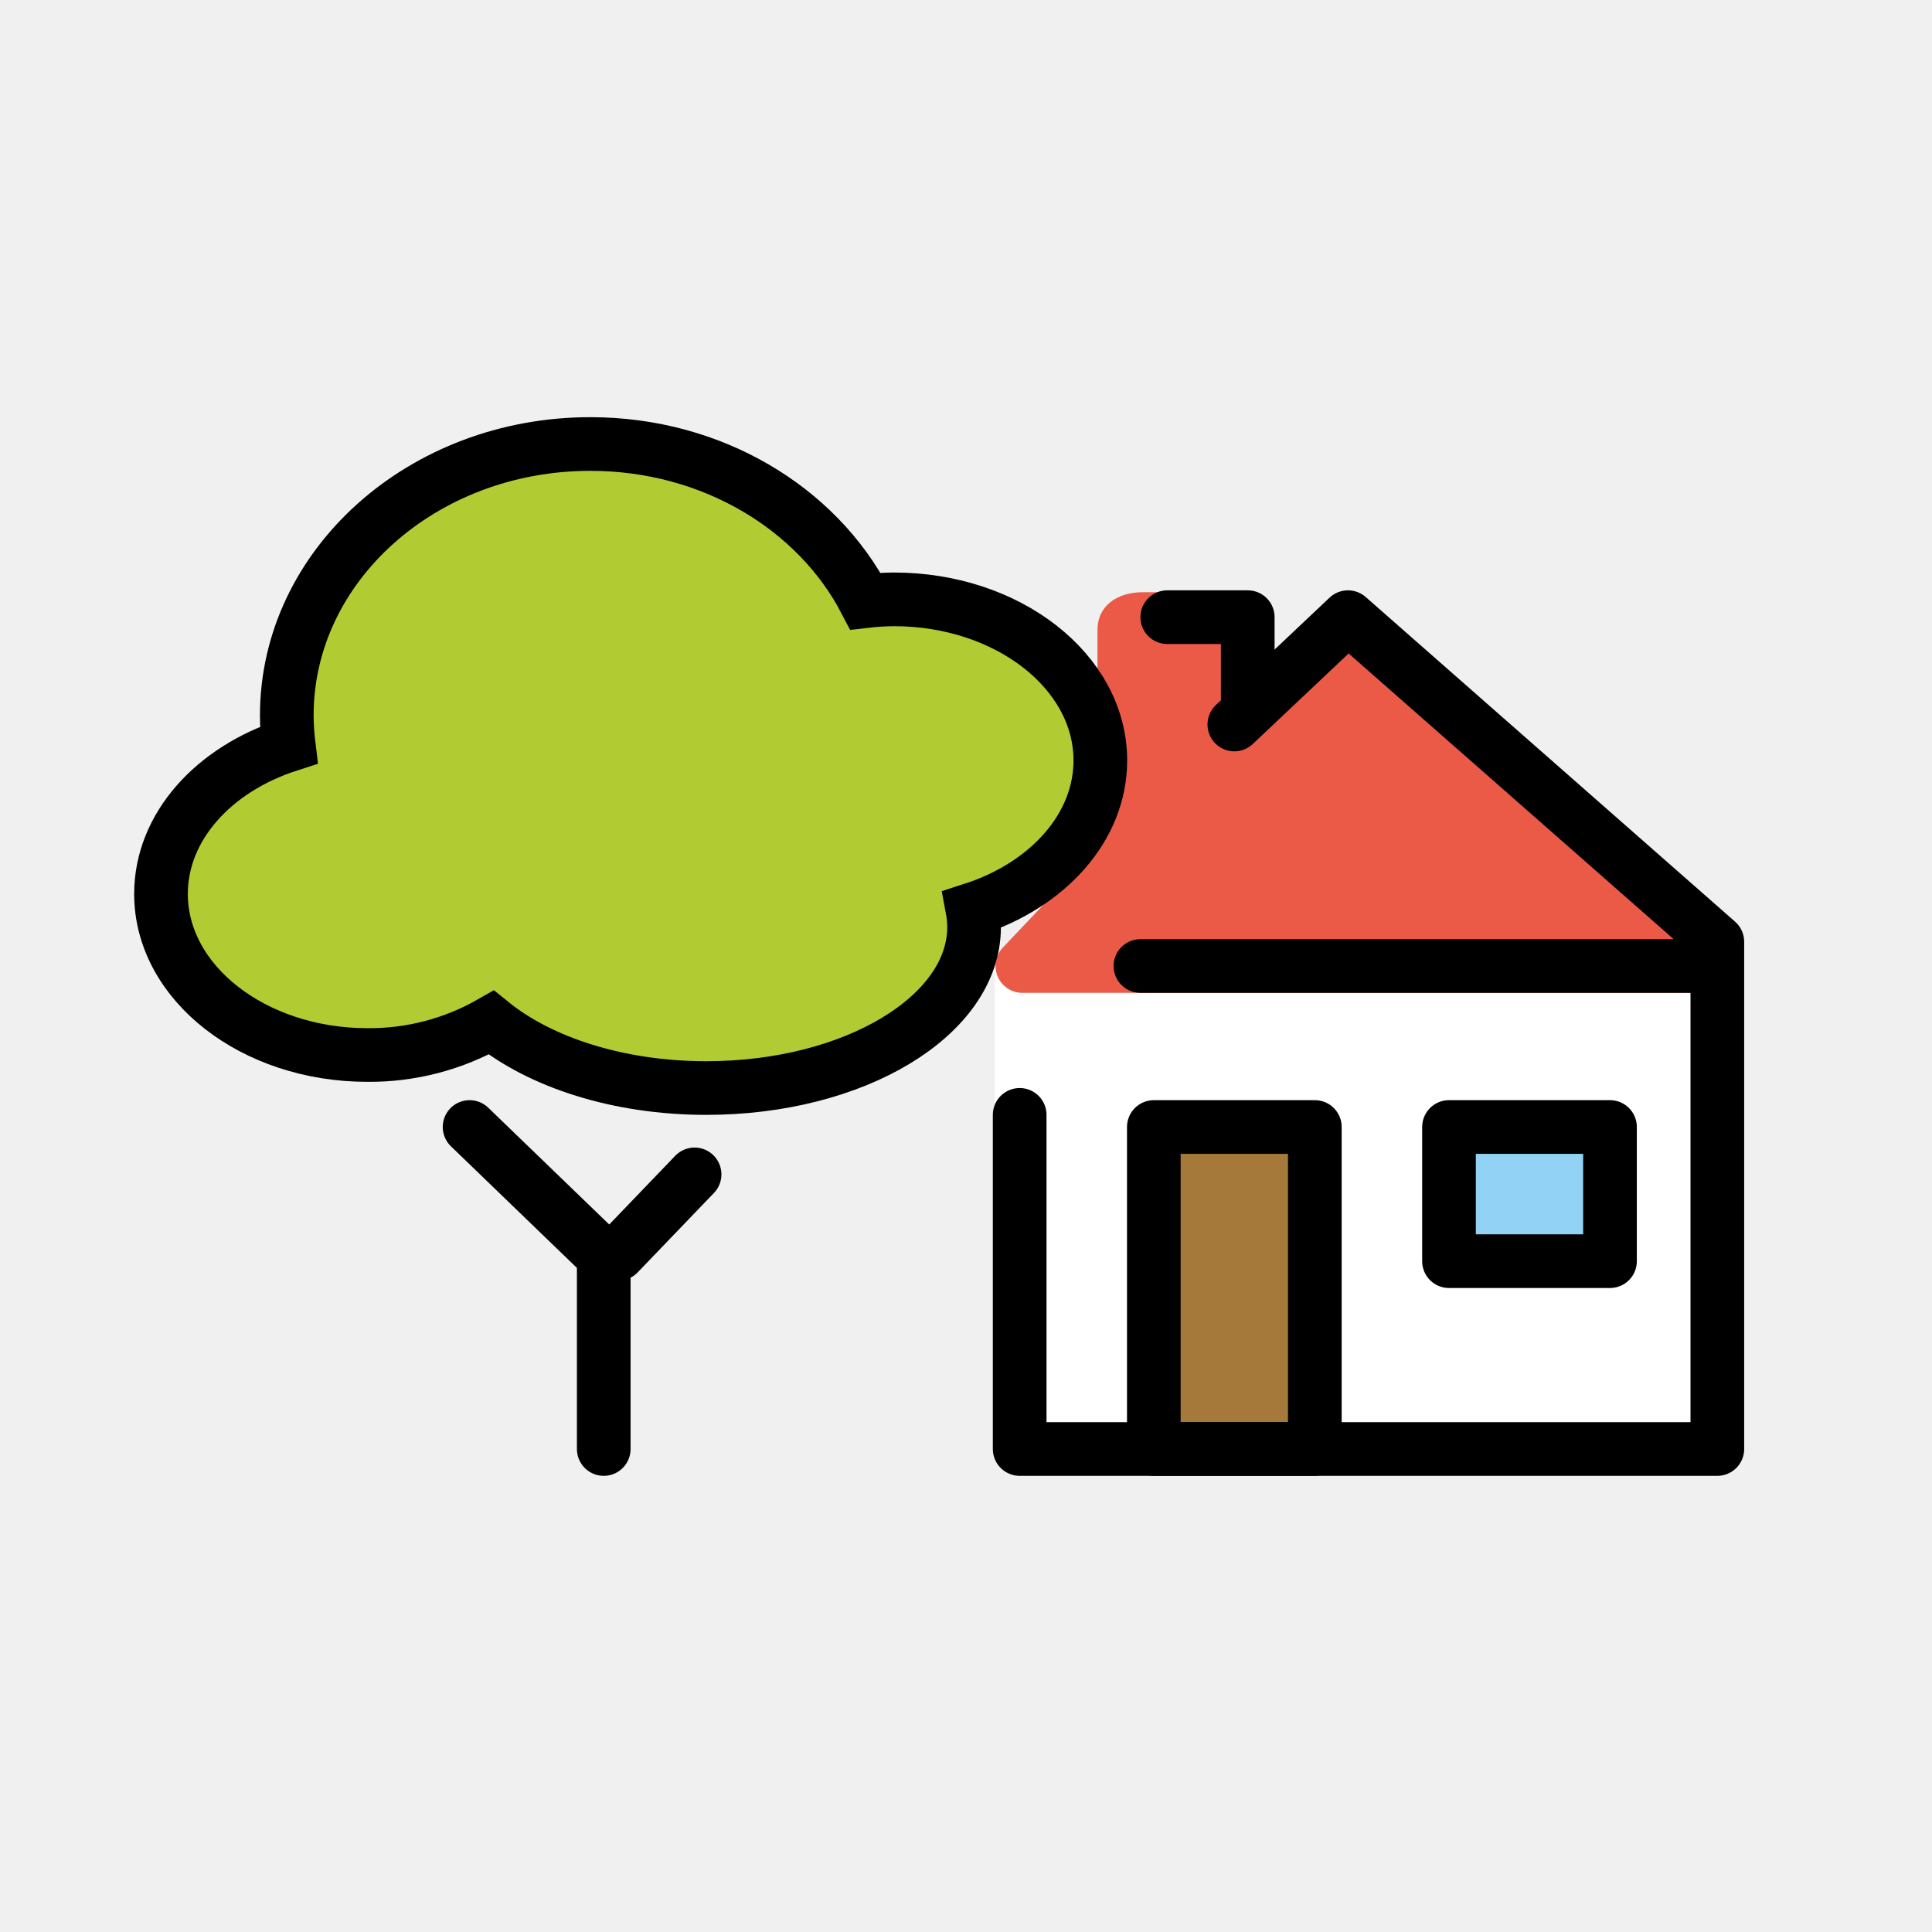
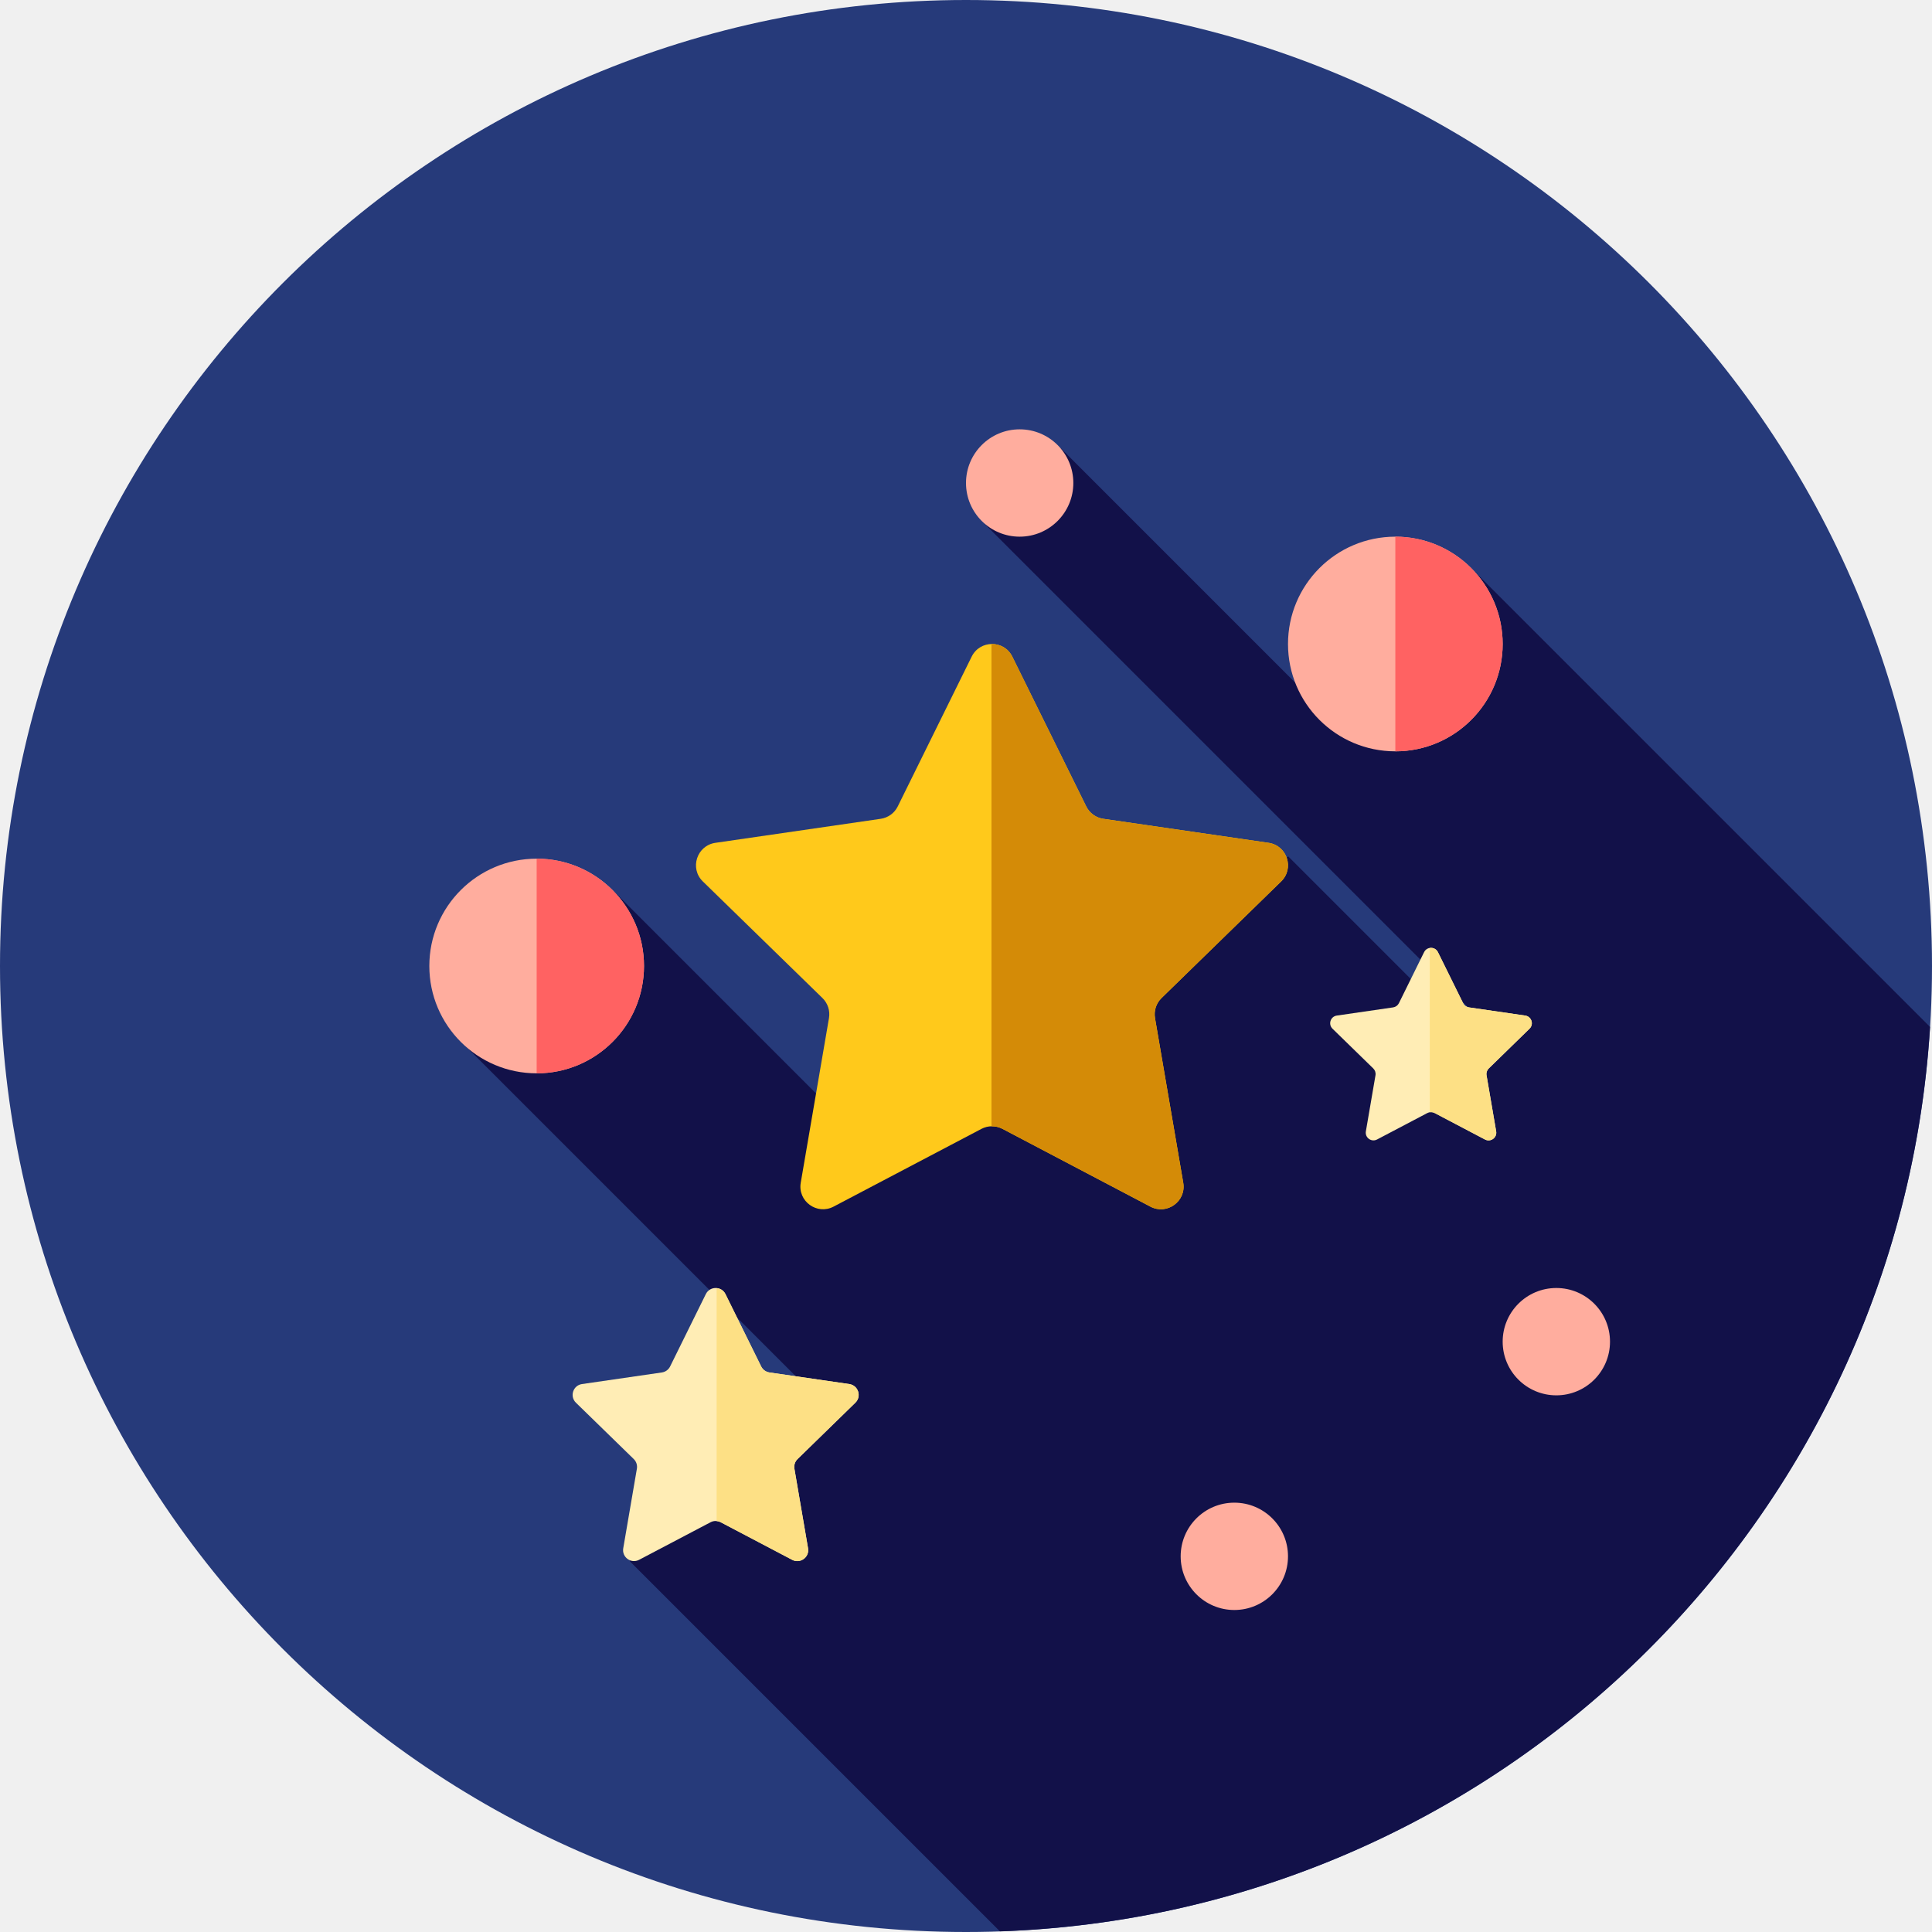
- <svg xmlns="http://www.w3.org/2000/svg" id="emoji" viewBox="0 0 72 72" version="1.1">
-   <g id="color">
-     <rect x="37.075" y="36.053" width="26.884" height="18.114" fill="#FFFFFF" />
-     <polygon fill="#EA5A47" stroke="#EA5A47" stroke-linecap="round" stroke-linejoin="round" stroke-miterlimit="10" stroke-width="2" points="50.235,23.2 38.1,36 63.5,36" />
-     <path fill="#EA5A47" d="M47.3,26l-6.4,6.059v-8.573c0-0.931,0.755-1.416,1.686-1.416h3.028 c0.931,0,1.686,0.485,1.686,1.416C47.3,23.486,47.3,26,47.3,26z" />
-     <rect x="43" y="42" width="6" height="12" fill="#A57939" />
-     <rect x="54" y="42" width="6" height="5" fill="#92D3F5" />
-     <path fill="#B1CC33" d="M41.006,28.339c0-3.312-3.445-6.003-7.694-6.003c-0.355,0.003-0.71,0.025-1.062,0.066 c-1.8-3.455-5.707-5.855-10.25-5.855c-6.248,0-11.312,4.529-11.312,10.114c0.001,0.369,0.025,0.738,0.07,1.104 C7.966,28.666,6,30.81,6,33.314c0,3.312,3.445,6.003,7.694,6.003c1.615,0.014,3.206-0.402,4.614-1.207 c1.818,1.477,4.726,2.438,8.015,2.438c5.511,0,9.978-2.688,9.978-6.003c-0.001-0.219-0.021-0.438-0.061-0.653 C39.036,32.99,41.006,30.845,41.006,28.339z" />
-   </g>
-   <g id="hair" />
-   <g id="skin" />
-   <g id="skin-shadow" />
-   <g id="line">
-     <polyline fill="none" stroke="#000000" stroke-linecap="round" stroke-linejoin="round" stroke-miterlimit="10" stroke-width="2" points="46,27 50.235,23 64,35.098 64,54 38,54 38,41.548" />
-     <rect x="43" y="42" width="6" height="12" fill="none" stroke="#000000" stroke-linecap="round" stroke-linejoin="round" stroke-miterlimit="10" stroke-width="2" />
-     <rect x="54" y="42" width="6" height="5" fill="none" stroke="#000000" stroke-linecap="round" stroke-linejoin="round" stroke-miterlimit="10" stroke-width="2" />
-     <polyline fill="none" stroke="#000000" stroke-linecap="round" stroke-linejoin="round" stroke-miterlimit="10" stroke-width="2" points="43.5,23 46.5,23 46.5,26" />
-     <path fill="none" stroke="#000000" stroke-miterlimit="10" stroke-width="2" d="M31.245,39.34" />
-     <polyline fill="none" stroke="#000000" stroke-linecap="round" stroke-linejoin="round" stroke-width="2" points="22.5,54 22.5,46.827 17.5,42" />
-     <line x1="23.041" x2="25.885" y1="46.727" y2="43.766" fill="none" stroke="#000000" stroke-linecap="round" stroke-linejoin="round" stroke-width="2" />
-     <path fill="none" stroke="#000000" stroke-linecap="round" stroke-miterlimit="10" stroke-width="2" d="M41.006,28.339 c0-3.312-3.445-6.003-7.694-6.003c-0.355,0.003-0.71,0.025-1.062,0.066c-1.8-3.455-5.707-5.855-10.25-5.855 c-6.248,0-11.312,4.529-11.312,10.114c0.001,0.369,0.025,0.738,0.07,1.104C7.966,28.666,6,30.81,6,33.314 c0,3.312,3.445,6.003,7.694,6.003c1.615,0.014,3.206-0.402,4.614-1.207c1.818,1.477,4.726,2.438,8.015,2.438 c5.511,0,9.978-2.688,9.978-6.003c-0.001-0.219-0.021-0.438-0.061-0.653 C39.036,32.99,41.006,30.845,41.006,28.339z" />
-     <line x1="63.5" x2="42.5" y1="36" y2="36" fill="none" stroke="#000000" stroke-linecap="round" stroke-linejoin="round" stroke-miterlimit="10" stroke-width="2" />
+ <svg xmlns="http://www.w3.org/2000/svg" height="800px" width="800px" version="1.1" id="Layer_1" viewBox="0 0 512 512" xml:space="preserve">
+   <g>
+     <g>
+       <circle style="fill:#263A7A;" cx="256" cy="256" r="256" />
+     </g>
+     <path style="fill:#121149;" d="M390.971,151.636l-37.848,39.153l-71.983-71.983l-20.109,20.109l138.037,138.037   c-1.657,0.931-3.337,1.815-5.06,2.62l-52.61-52.61l-109.203,78.748l-69.458-69.458l-39.412,40.913l98.211,98.211l-54.679,38.321   l98.128,98.128c131.843-4.551,238.345-108.784,246.493-239.681L390.971,151.636z" />
+     <g>
+       <circle style="fill:#FFAD9E;" cx="369.778" cy="170.667" r="28.444" />
+     </g>
+     <g>
+       <path style="fill:#FF6262;" d="M369.778,142.222c15.71,0,28.444,12.734,28.444,28.444s-12.734,28.444-28.444,28.444V142.222z" />
+     </g>
+     <g>
+       <circle style="fill:#FFAD9E;" cx="142.222" cy="256" r="28.444" />
+     </g>
+     <g>
+       <path style="fill:#FF6262;" d="M142.222,227.556c15.71,0,28.444,12.734,28.444,28.444s-12.734,28.444-28.444,28.444V227.556z" />
+     </g>
+     <g>
+       <circle style="fill:#FFAD9E;" cx="270.222" cy="128" r="14.222" />
+     </g>
+     <g>
+       <circle style="fill:#FFAD9E;" cx="327.111" cy="412.444" r="14.222" />
+     </g>
+     <g>
+       <path style="fill:#FFC91B;" d="M268.269,174.011l19.592,39.7c0.874,1.77,2.563,2.998,4.518,3.282l43.81,6.366    c4.922,0.715,6.887,6.763,3.325,10.235l-31.701,30.901c-1.414,1.379-2.06,3.365-1.726,5.311l7.483,43.634    c0.841,4.901-4.305,8.64-8.706,6.325l-39.186-20.601c-1.748-0.919-3.836-0.919-5.584,0l-39.184,20.601    c-4.403,2.313-9.547-1.424-8.706-6.325l7.483-43.634c0.334-1.946-0.312-3.932-1.726-5.311l-31.701-30.901    c-3.562-3.472-1.596-9.519,3.325-10.235l43.81-6.366c1.955-0.284,3.644-1.512,4.518-3.282l19.592-39.7    C259.708,169.551,266.068,169.551,268.269,174.011z" />
+     </g>
+     <g>
+       <path style="fill:#D48B07;" d="M339.515,233.594c3.562-3.472,1.596-9.519-3.325-10.235l-43.81-6.366    c-1.955-0.284-3.644-1.512-4.518-3.282l-19.592-39.7c-1.124-2.277-3.331-3.384-5.517-3.336v127.816    c1.005-0.022,2.012,0.191,2.927,0.672l39.186,20.601c4.403,2.313,9.547-1.424,8.706-6.325l-7.483-43.634    c-0.334-1.946,0.312-3.932,1.726-5.311L339.515,233.594z" />
+     </g>
+     <g>
+       <circle style="fill:#FFAD9E;" cx="412.444" cy="355.556" r="14.222" />
+     </g>
+     <g>
+       <path style="fill:#FFEDB5;" d="M381.066,252.328l6.673,13.522c0.298,0.603,0.874,1.021,1.539,1.119l14.922,2.169    c1.676,0.243,2.346,2.303,1.133,3.486l-10.799,10.526c-0.481,0.469-0.702,1.146-0.588,1.808l2.55,14.862    c0.286,1.67-1.465,2.943-2.965,2.155l-13.348-7.018c-0.595-0.314-1.307-0.314-1.901,0l-13.348,7.018    c-1.5,0.788-3.251-0.484-2.965-2.155l2.55-14.862c0.114-0.664-0.107-1.339-0.588-1.808l-10.799-10.526    c-1.214-1.183-0.543-3.243,1.133-3.486l14.922-2.169c0.665-0.097,1.241-0.515,1.539-1.119l6.673-13.522    C378.151,250.809,380.316,250.809,381.066,252.328z" />
+     </g>
+     <g>
+       <path style="fill:#FDE085;" d="M405.335,272.624c1.214-1.183,0.543-3.243-1.133-3.486l-14.922-2.169    c-0.665-0.097-1.241-0.515-1.539-1.119l-6.673-13.522c-0.433-0.876-1.334-1.231-2.165-1.095v43.53    c0.434-0.072,0.884-0.016,1.284,0.195l13.348,7.018c1.5,0.788,3.251-0.484,2.965-2.155l-2.55-14.862    c-0.114-0.664,0.107-1.339,0.588-1.808L405.335,272.624z" />
+     </g>
+     <g>
+       <path style="fill:#FFEDB5;" d="M192.255,342.949l9.466,19.18c0.422,0.855,1.238,1.448,2.182,1.586l21.166,3.075    c2.377,0.345,3.327,3.267,1.607,4.944l-15.317,14.929c-0.683,0.665-0.995,1.626-0.834,2.565l3.615,21.082    c0.407,2.369-2.079,4.174-4.206,3.056l-18.932-9.954c-0.845-0.445-1.853-0.445-2.698,0l-18.932,9.954    c-2.127,1.119-4.613-0.688-4.206-3.056l3.615-21.082c0.162-0.941-0.15-1.9-0.834-2.565l-15.317-14.929    c-1.72-1.677-0.771-4.599,1.607-4.944l21.166-3.075c0.945-0.138,1.76-0.731,2.182-1.586l9.466-19.18    C188.119,340.795,191.191,340.795,192.255,342.949z" />
+     </g>
+     <g>
+       <path style="fill:#FDE085;" d="M226.676,371.736c1.72-1.677,0.771-4.599-1.607-4.944l-21.166-3.075    c-0.945-0.138-1.76-0.731-2.182-1.586l-9.466-19.18c-0.486-0.986-1.395-1.498-2.338-1.581v61.747    c0.374,0.034,0.745,0.121,1.086,0.302l18.932,9.954c2.127,1.119,4.613-0.688,4.206-3.056l-3.615-21.082    c-0.162-0.94,0.15-1.9,0.834-2.565L226.676,371.736z" />
+     </g>
  </g>
</svg>
